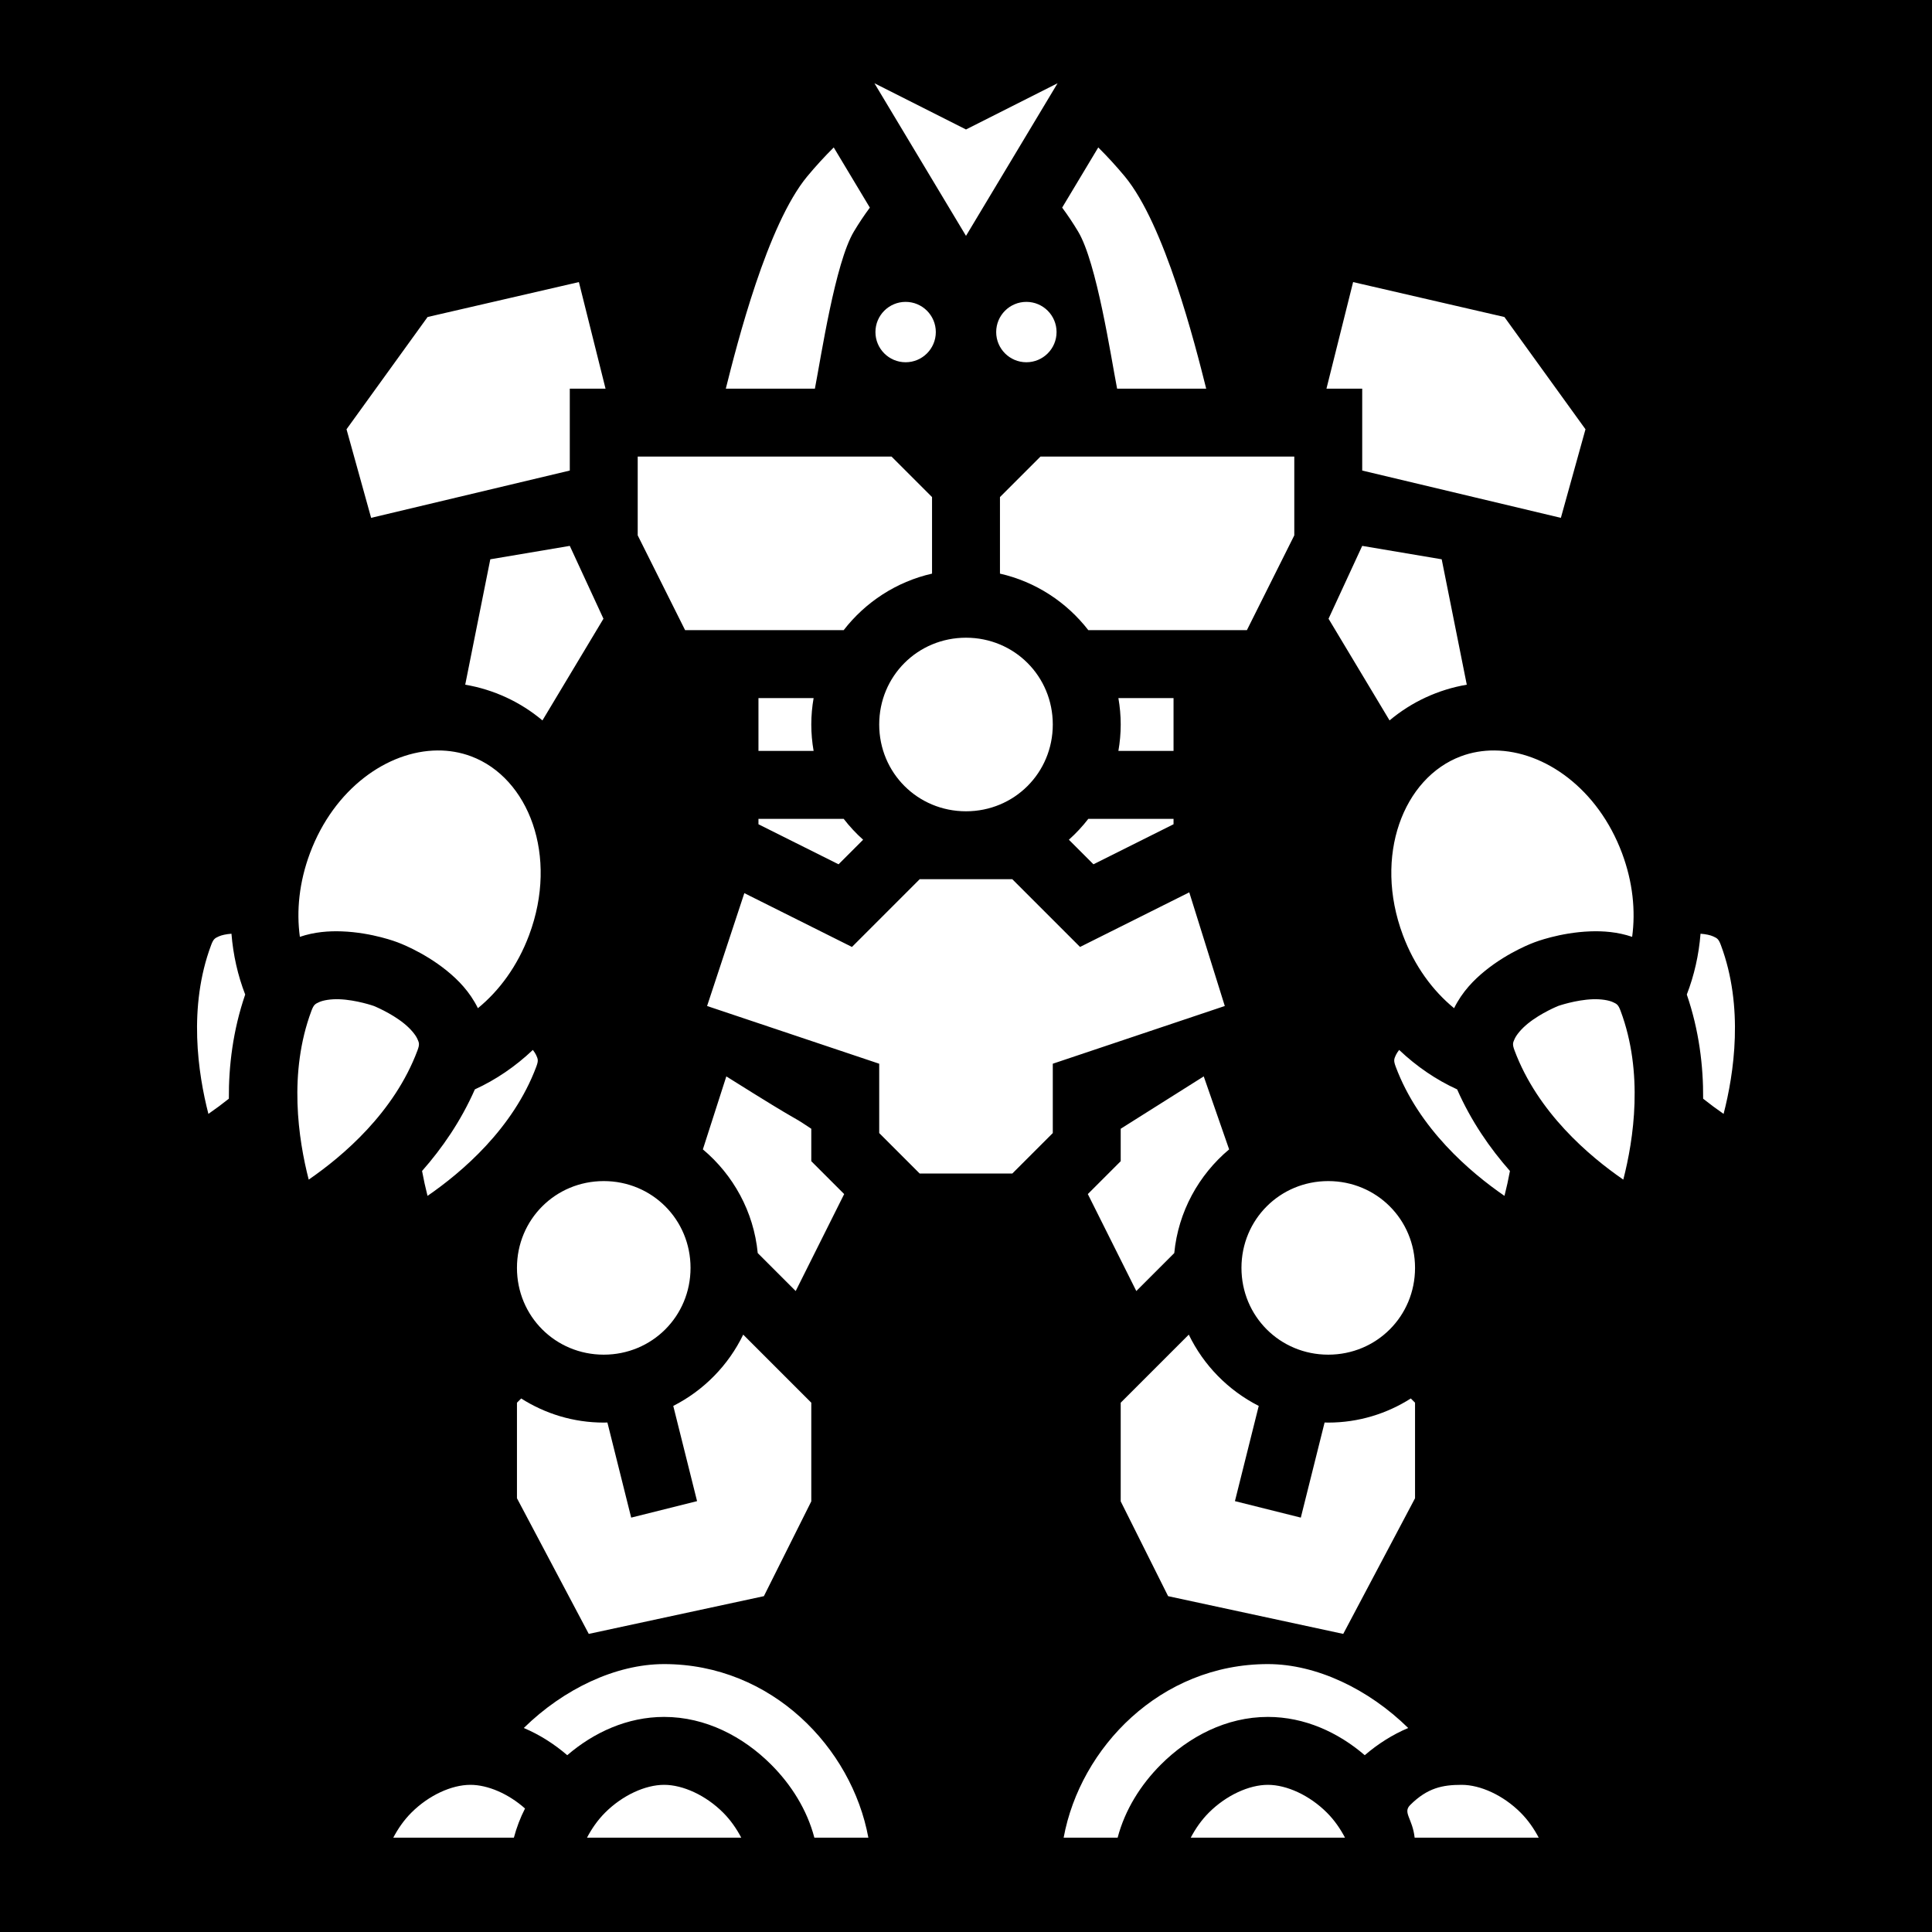
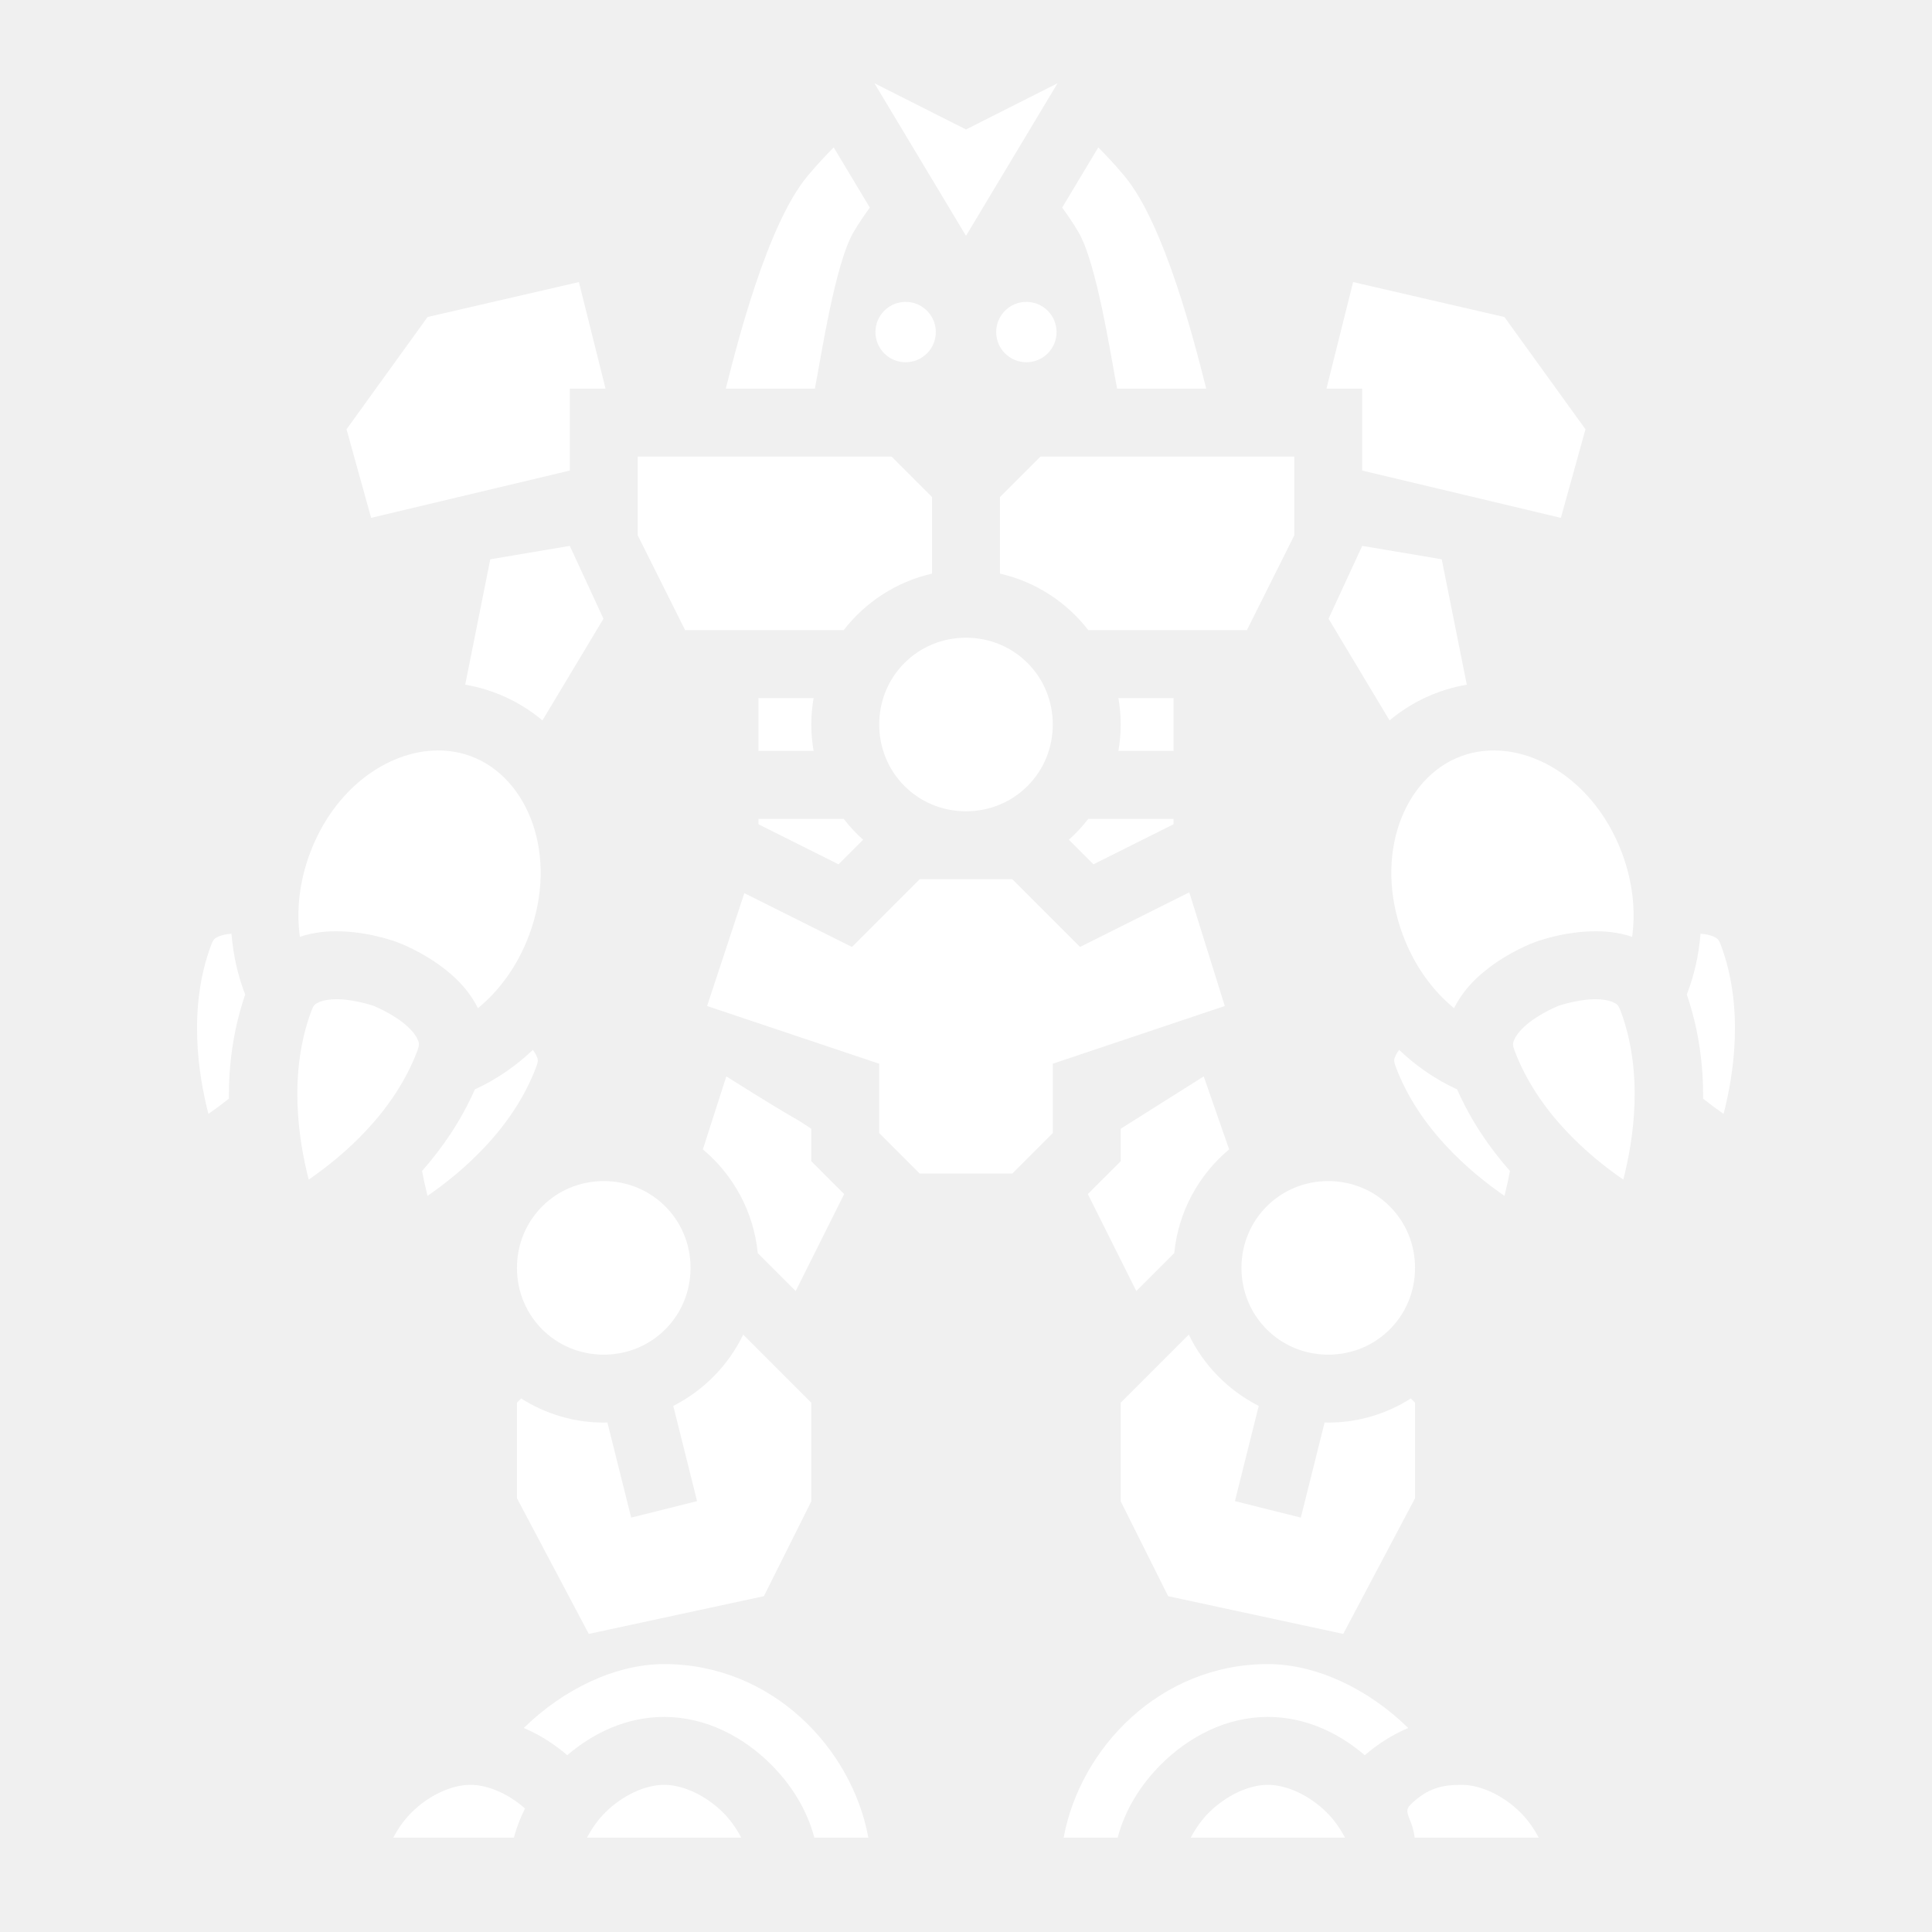
<svg xmlns="http://www.w3.org/2000/svg" viewBox="0 0 512 512">
-   <path d="M0 0h512v512H0z" />
  <path fill="#fff" d="M231.732 22.063L256 62.508l24.268-40.446L256 34.313zm-10.783 17.01a108.982 108.982 0 0 0-7.02 7.67c-10.614 12.81-18.59 44.316-21.583 56.257h23.61c1.65-8.502 5.383-33.391 10.327-41.63a76.828 76.828 0 0 1 4.235-6.349zm70.102 0l-9.569 15.948a76.828 76.828 0 0 1 4.235 6.348c4.944 8.24 8.676 33.129 10.328 41.631h23.61c-2.993-11.94-10.97-43.447-21.585-56.258a108.982 108.982 0 0 0-7.02-7.67zM153.412 74.755l-40.096 9.254-21.486 29.752 6.522 23.474L151 124.7V103h9.475zm205.176 0L351.525 103H361v21.7l52.648 12.536 6.522-23.474-21.486-29.752zM240 80a8 8 0 1 0 0 16 8 8 0 0 0 0-16zm32 0a8 8 0 1 0 0 16 8 8 0 0 0 0-16zm-103 41v20.875L181.563 167h42.019c5.75-7.427 13.98-12.846 23.418-14.984v-20.287L236.271 121zm106.729 0L265 131.729v20.287c9.437 2.138 17.667 7.557 23.418 14.984h42.02L343 141.875V121zM151 144.664l-21.066 3.555-6.647 33.234a43.003 43.003 0 0 1 20.467 9.465l16.168-26.95zm210 0l-8.922 19.305 16.168 26.949a43.003 43.003 0 0 1 20.467-9.465l-6.647-33.234zM256 169c-12.81 0-23 10.19-23 23s10.19 23 23 23 23-10.19 23-23-10.19-23-23-23zm-55 16v14h14.615a40.734 40.734 0 0 1-.615-7c0-2.386.218-4.722.615-7zm95.385 0c.397 2.278.615 4.614.615 7s-.218 4.722-.615 7H311v-14zm-180.457 13.88c-13.245.104-27.387 10.127-33.78 27.216-2.873 7.68-3.621 15.307-2.681 22.177 3.907-1.326 7.72-1.573 11.105-1.45 8.12.294 14.768 2.896 14.768 2.896s6.724 2.4 13.043 7.508c3.008 2.43 6.121 5.59 8.267 9.955 5.665-4.63 10.506-11.182 13.567-19.364 7.868-21.032-.145-41.693-15.37-47.388-2.854-1.068-5.863-1.573-8.92-1.55zm280.144 0c-3.056-.023-6.065.48-8.92 1.548-15.224 5.695-23.237 26.358-15.369 47.39 3.061 8.182 7.902 14.735 13.567 19.364 2.146-4.366 5.26-7.524 8.267-9.955 6.319-5.107 13.043-7.508 13.043-7.508s6.649-2.602 14.768-2.897c3.386-.122 7.199.125 11.107 1.451.94-6.87.192-14.499-2.681-22.18-6.394-17.088-20.537-27.11-33.782-27.212zM201 217v1.438l21.223 10.61 6.511-6.51a41.582 41.582 0 0 1-5.152-5.538zm87.418 0a41.582 41.582 0 0 1-5.152 5.537l6.511 6.512L311 218.437V217zm-44.69 16l-17.95 17.951-28.52-14.26-9.873 29.91L233 281.898v18.374L243.729 311h24.542L279 300.271v-18.374l45.584-15.295-9.416-30.122-28.945 14.471L268.27 233zM61.34 247.445c-1.4.108-2.595.366-3.336.703-1.076.49-1.442.674-2.055 2.313-6.14 16.414-3.47 34.046-.72 44.732a100.42 100.42 0 0 0 5.421-4.025c-.06-8.656 1.072-18.097 4.329-27.606-1.955-5.047-3.188-10.484-3.64-16.117zm389.32 0c-.45 5.633-1.684 11.07-3.639 16.118 3.257 9.508 4.39 18.95 4.329 27.605a100.54 100.54 0 0 0 5.421 4.025c2.75-10.686 5.42-28.318-.72-44.732-.613-1.64-.98-1.823-2.055-2.313-.74-.337-1.936-.595-3.336-.703zM89.92 264.811c-2.26-.082-4.258.265-5.334.755-1.076.49-1.442.674-2.055 2.313-6.14 16.414-3.47 34.045-.72 44.732 9.088-6.258 22.677-17.806 28.818-34.22.613-1.64.459-2.018-.031-3.094s-1.772-2.648-3.532-4.07c-3.518-2.845-8.033-4.649-8.033-4.649s-4.591-1.604-9.113-1.767zm332.16 0c-4.522.163-9.113 1.767-9.113 1.767s-4.514 1.804-8.033 4.649c-1.76 1.422-3.042 2.994-3.532 4.07-.49 1.076-.644 1.455-.03 3.094 6.14 16.414 19.73 27.962 28.818 34.22 2.749-10.687 5.42-28.318-.721-44.732-.613-1.64-.98-1.823-2.055-2.313-1.076-.49-3.073-.837-5.334-.755zm-280.867 13.431c-4.628 4.392-9.834 7.931-15.37 10.455-3.713 8.427-8.69 15.616-13.993 21.627a100.44 100.44 0 0 0 1.449 6.594c9.088-6.259 22.678-17.807 28.818-34.22.613-1.64.457-2.019-.033-3.094-.18-.394-.495-.867-.871-1.362zm229.576 0c-.376.496-.694.968-.873 1.362-.49 1.075-.646 1.454-.033 3.093 6.14 16.414 19.73 27.962 28.818 34.221a100.44 100.44 0 0 0 1.45-6.594c-5.305-6.012-10.283-13.2-13.997-21.629-5.534-2.524-10.738-6.062-15.365-10.453zm-51.785 7.014L297 299.129v8.6l-8.715 8.714 12.848 25.696 10.06-10.06c1.057-10.982 6.498-20.736 14.54-27.481zm-126.52 0l-6.216 19.342c8.04 6.745 13.482 16.5 14.539 27.48l10.06 10.06 12.848-25.695L215 307.73v-8.6c-7.25-4.82 0 .273-22.516-13.873zM160 313c-12.81 0-23 10.19-23 23s10.19 23 23 23 23-10.19 23-23-10.19-23-23-23zm192 0c-12.81 0-23 10.19-23 23s10.19 23 23 23 23-10.19 23-23-10.19-23-23-23zm-155.041 40.688c-3.93 8.143-10.484 14.806-18.537 18.894l6.308 25.234-17.46 4.368-6.303-25.207c-.323.008-.643.023-.967.023-8.03 0-15.536-2.354-21.88-6.39l-1.12 1.119v25.324L156.03 433l46.407-10L215 397.875v-26.146zm118.082 0L297 371.728v26.147L309.563 423l46.408 10L375 397.053v-25.324l-1.12-1.12C367.537 374.646 360.03 377 352 377c-.324 0-.644-.016-.967-.023l-6.303 25.207-17.46-4.368 6.308-25.234c-8.053-4.088-14.607-10.75-18.537-18.894zM176 441c-12.82 0-26.656 6.6-37.19 16.936 4.2 1.769 8.076 4.255 11.518 7.21C157.383 459.082 166.28 455 176 455c11 0 20.95 5.223 28.363 12.637 5.328 5.327 9.512 11.968 11.451 19.363h14.31c-4.391-23.86-25.658-46-54.124-46zm160 0c-28.466 0-49.733 22.14-54.123 46h14.309c1.94-7.395 6.123-14.036 11.45-19.363C315.052 460.223 325 455 336 455c9.72 0 18.617 4.082 25.672 10.146 3.442-2.955 7.318-5.441 11.517-7.21C362.656 447.6 348.821 441 336 441zm-211.336 32c-5 0-11.05 2.777-15.637 7.363-1.997 1.998-3.571 4.292-4.802 6.637h31.96a39.015 39.015 0 0 1 2.95-7.729c-4.414-3.928-9.883-6.271-14.47-6.271zM176 473c-5 0-11.05 2.777-15.637 7.363-1.997 1.998-3.571 4.292-4.802 6.637h40.878c-1.23-2.345-2.805-4.64-4.802-6.637C187.05 475.777 181 473 176 473zm160 0c-5 0-11.05 2.777-15.637 7.363-1.997 1.998-3.571 4.292-4.802 6.637h40.878c-1.23-2.345-2.805-4.64-4.802-6.637C347.05 475.777 341 473 336 473zm51.336 0c-5 0-9.051.777-13.637 5.363-1.997 1.998.629 3.56 1.197 8.637h32.88c-1.232-2.345-2.806-4.64-4.803-6.637-4.586-4.586-10.637-7.363-15.637-7.363z" />
</svg>
